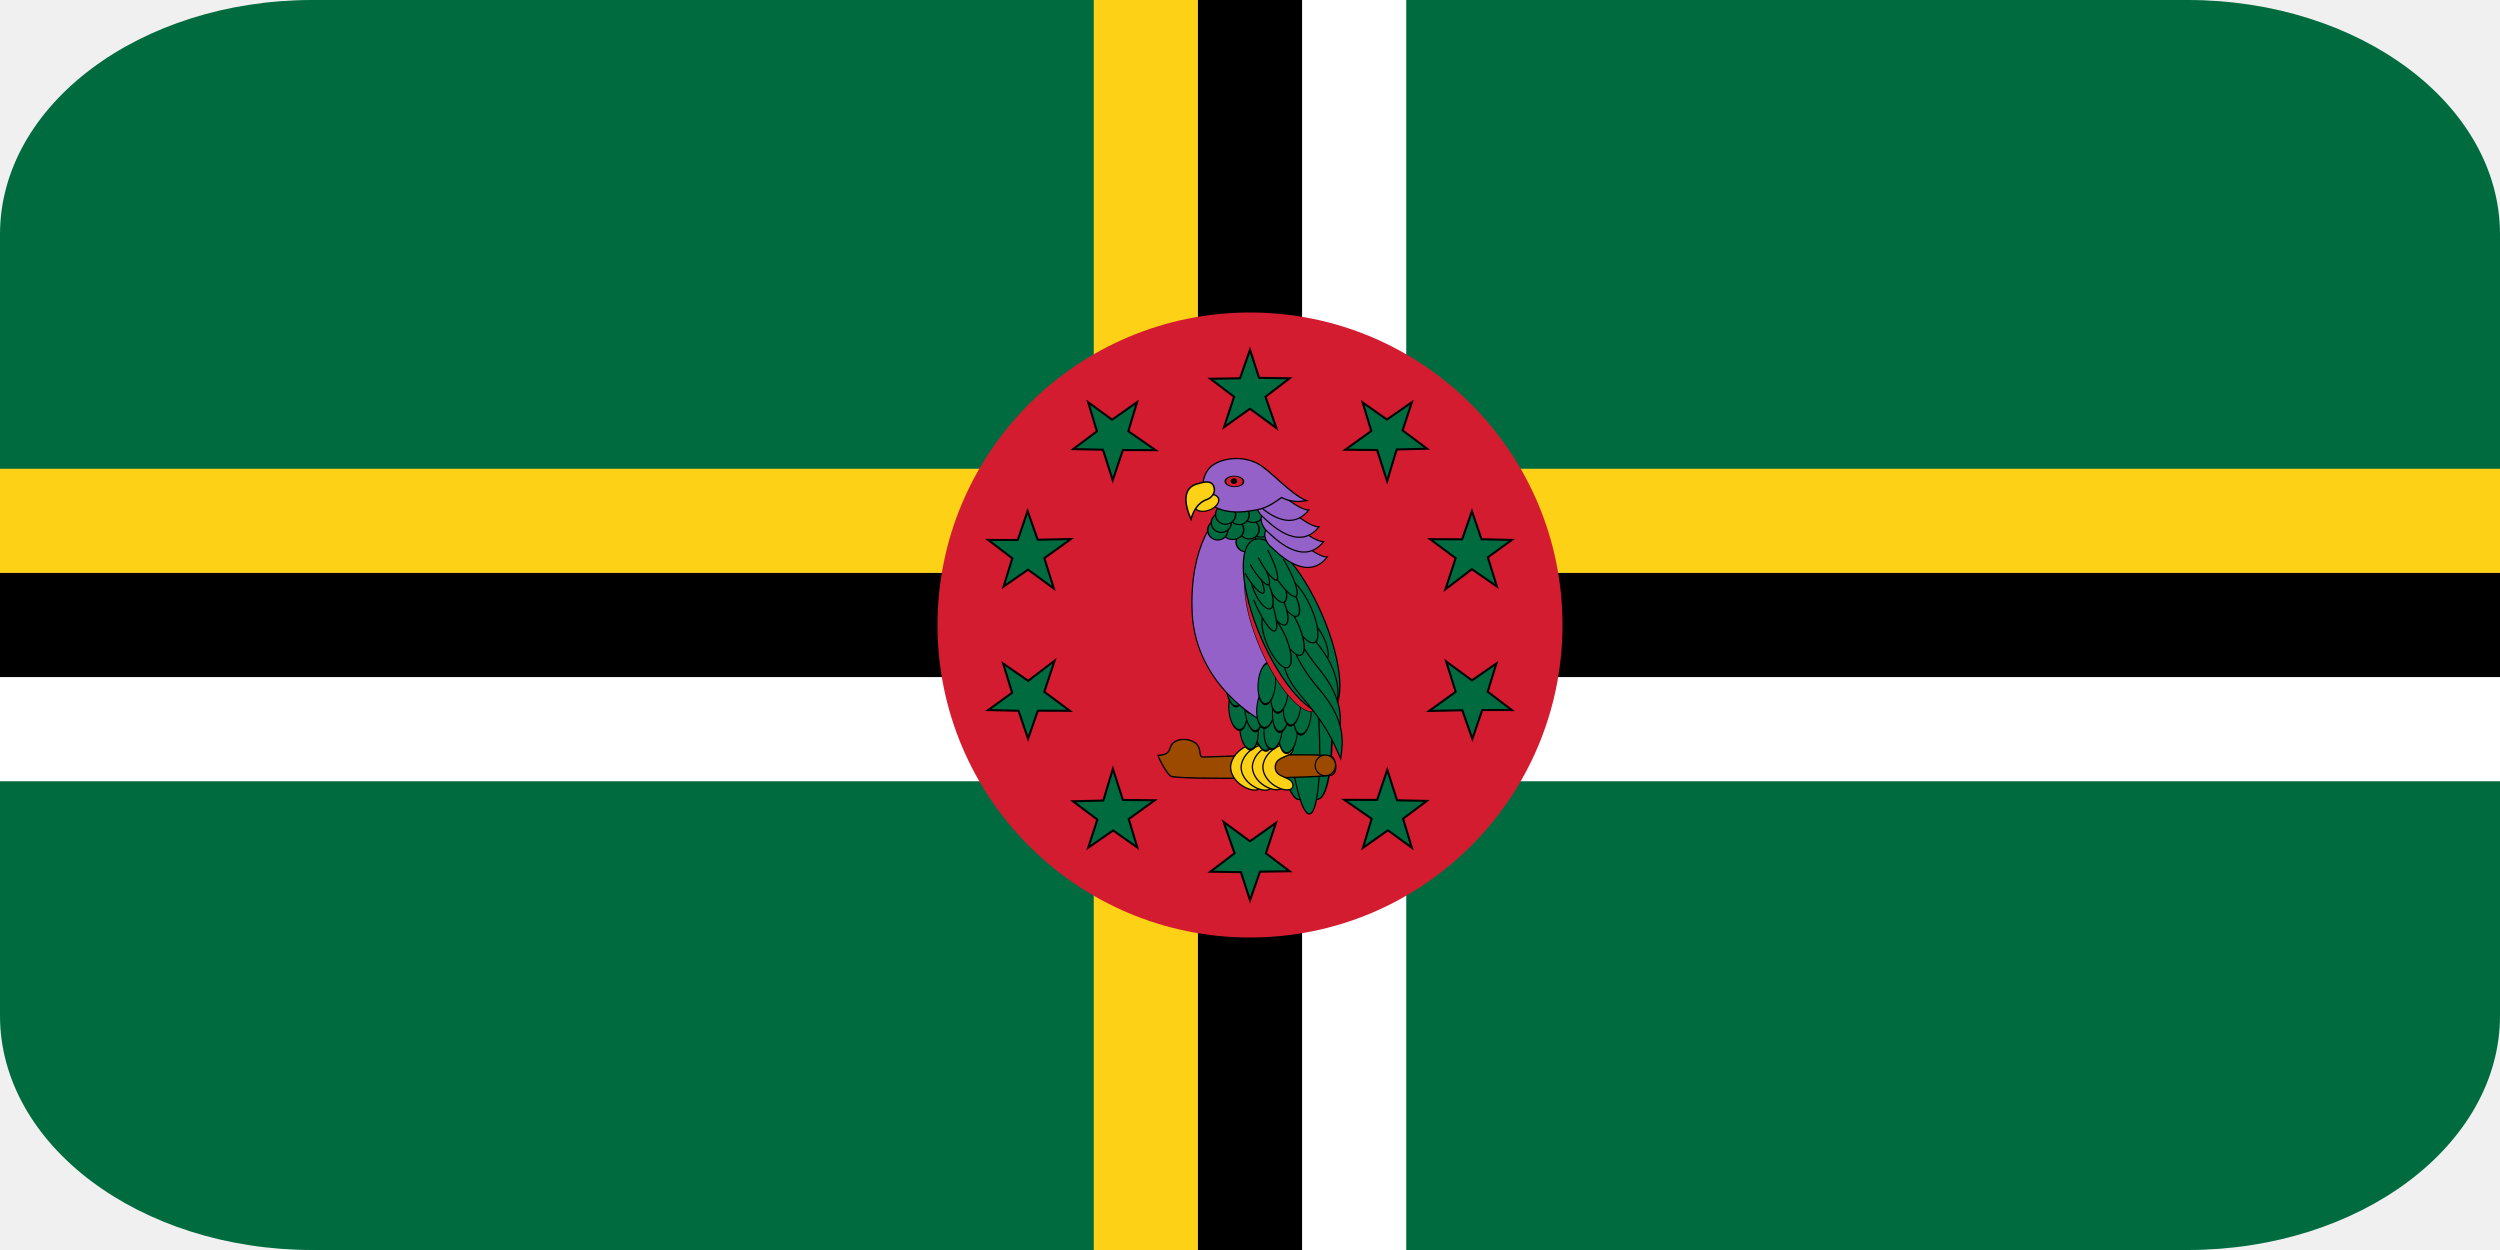
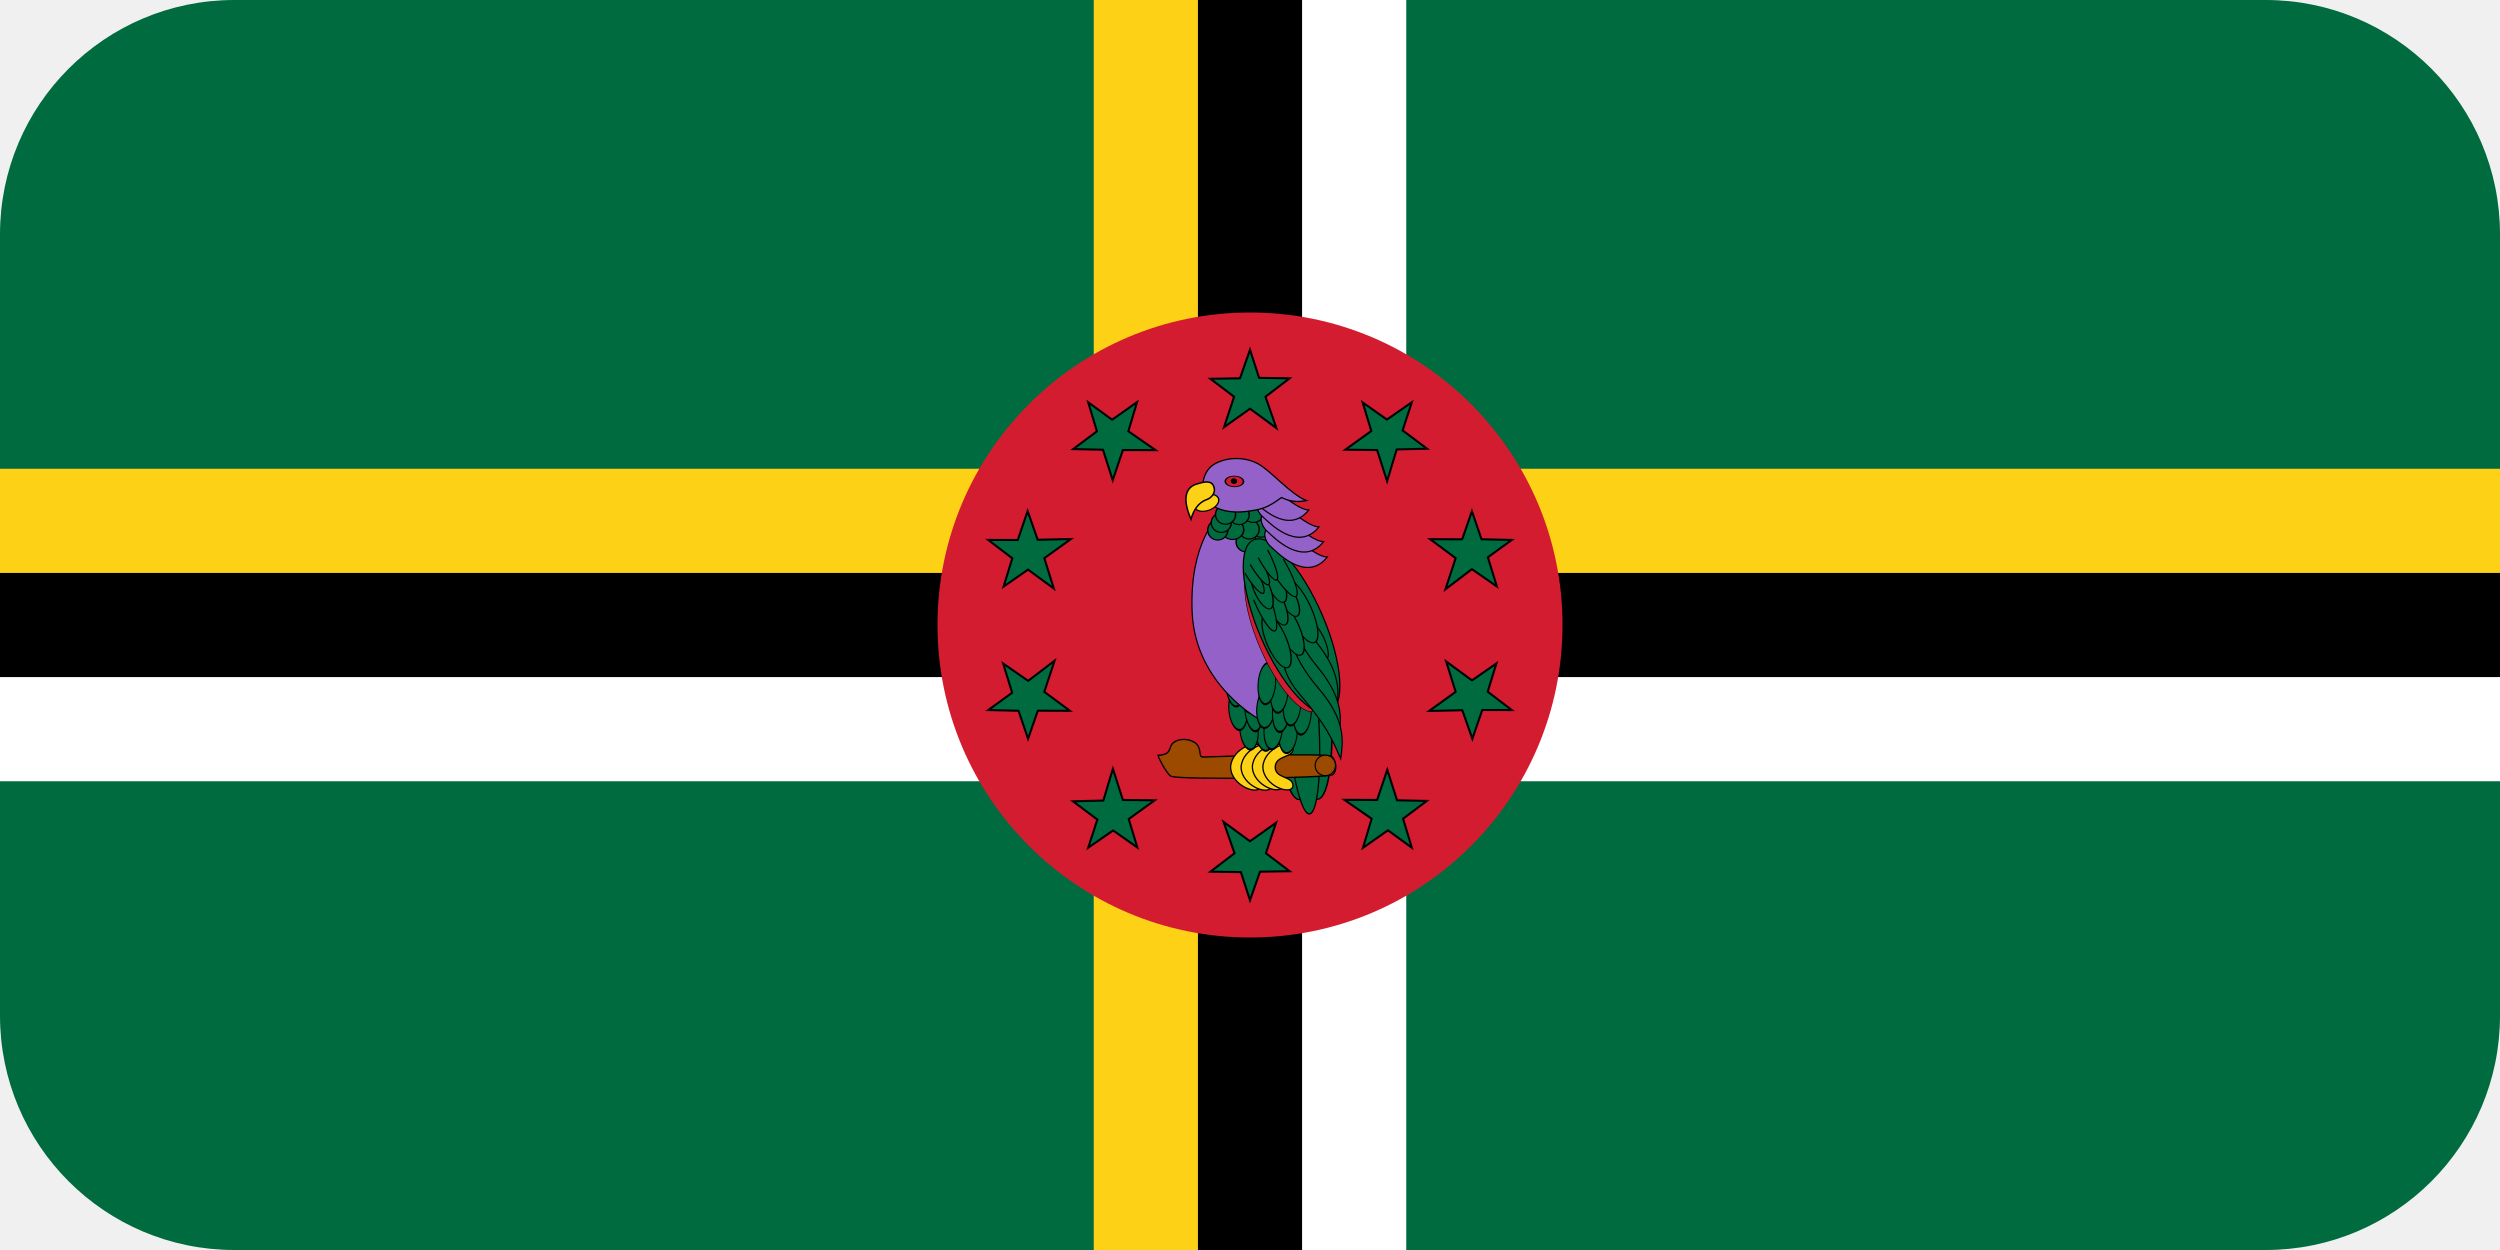
<svg xmlns="http://www.w3.org/2000/svg" xmlns:xlink="http://www.w3.org/1999/xlink" viewBox="0 0 1200 600">
  <defs>
    <mask id="fa-flag-rounded-dm" maskUnits="userSpaceOnUse" x="0.0" y="0.0" width="1200.0" height="600.0">
-       <rect x="0.0" y="0.0" width="1200.0" height="600.0" rx="150.0" ry="112.5" fill="#fff" />
+       <rect x="0.0" y="0.0" width="1200.0" height="600.0" rx="112.5" ry="112.5" fill="#fff" />
    </mask>
  </defs>
  <g mask="url(#fa-flag-rounded-dm)">
    <path d="M0 0h1200v600H0z" fill="#006b3f" />
    <path d="M0 225h1200v100H0z" fill="#fcd116" />
    <path d="M0 275h1200v100H0z" fill="#fff" />
    <path d="M0 275h1200v50H0z" />
    <path d="M525 0h100v600H525z" fill="#fcd116" />
    <path d="M575 0h100v600H575z" fill="#fff" />
    <path d="M575 0h50v600h-50z" />
    <g fill="#006b3f" transform="translate(600 300)">
      <circle fill="#d41c30" r="150" />
      <g id="b">
        <path id="a" d="M-4.81-118.41L0-132.13l4.37 13.5 14.65.22-11.59 8.85 5.25 15.05L0-103.8l-12.46 8.85 4.81-14.61-11.37-8.63z" stroke="#000" />
        <use height="100%" transform="scale(-1)" width="100%" xlink:href="#a" />
      </g>
      <use height="100%" transform="rotate(36)" width="100%" xlink:href="#b" />
      <use height="100%" transform="rotate(72)" width="100%" xlink:href="#b" />
      <use height="100%" transform="rotate(108)" width="100%" xlink:href="#b" />
      <use height="100%" transform="rotate(144)" width="100%" xlink:href="#b" />
      <g stroke="#000" stroke-width="2.5">
        <ellipse cx="680.21" cy="586.13" rx="30.805" ry="189.82" transform="matrix(.28955 -.03018 .01659 .23226 -186.117 -75.926)" />
        <ellipse cx="680.21" cy="586.13" rx="30.805" ry="189.82" transform="matrix(.30626 -.03184 .01669 .23225 -188.733 -74.887)" />
        <ellipse cx="680.21" cy="586.13" rx="30.805" ry="189.82" transform="matrix(.245 -.0259 .0179 .25675 -151.947 -90.936)" />
        <path d="M-44.213 62.565c7.657-.319 4.332-4.416 8.2-6.596 3.864-2.177 9.365-.737 11.015 1.986 1.65 2.722.327 5.397 2.45 5.433 2.126.037 59.928-2.387 62.01-.105 2.085 2.28 2.429 6.776.27 8.524-2.16 1.77-75.235 2.588-77.751.738-2.517-1.824-6.202-9.53-6.194-9.98z" fill="#9c4a00" stroke-width=".657" />
        <g fill="#fcd116" stroke-width=".633">
          <path d="M-3.377 68.195c-.139 5.775 8.404 4.14 8.521 8.963-.257 5.114-14.324.313-14.46-9.041.585-9.345 14.354-13.963 14.525-8.625.126 4.435-8.447 2.927-8.586 8.703z" />
          <path d="M1.664 68.261c-.14 5.776 8.403 4.14 8.52 8.964-.257 5.113-14.324.312-14.459-9.042.585-9.345 14.354-13.962 14.524-8.625.127 4.435-8.446 2.928-8.585 8.703z" />
          <path d="M7.07 68.058c-.138 5.775 8.404 4.14 8.522 8.963-.257 5.114-14.324.313-14.46-9.042.585-9.344 14.354-13.962 14.524-8.624.127 4.435-8.446 2.927-8.585 8.703z" />
          <path d="M12.111 68.124c-.138 5.776 8.404 4.14 8.521 8.964-.257 5.113-14.324.312-14.46-9.042.586-9.345 14.355-13.962 14.525-8.625.126 4.435-8.447 2.928-8.586 8.703z" />
        </g>
        <ellipse cx="478.38" cy="-41.086" fill="#9c4a00" rx="3.534" ry="3.403" stroke-width=".399" transform="matrix(1.37992 .02078 -.03062 1.45444 -625.227 117.205)" />
        <ellipse cx="427.11" cy="905" rx="20.814" ry="24.144" transform="matrix(.20742 -.0313 .04226 .39514 -119.978 -293.416)" />
        <ellipse cx="427.11" cy="905" rx="20.814" ry="24.144" transform="matrix(.20742 -.0313 .04226 .39514 -127.335 -293.996)" />
        <ellipse cx="427.11" cy="905" rx="20.814" ry="24.144" transform="matrix(.20742 -.0313 .04226 .39514 -132.603 -303.411)" />
        <ellipse cx="427.11" cy="905" rx="20.814" ry="24.144" transform="matrix(.19943 -.03154 .04632 .43593 -125.407 -340.635)" />
        <ellipse cx="427.11" cy="905" rx="20.814" ry="24.144" transform="matrix(.1995 -.03084 .04356 .40874 -112.65 -316.232)" />
        <ellipse cx="427.11" cy="905" rx="20.814" ry="24.144" transform="matrix(.1995 -.03084 .04356 .40874 -118.304 -319.639)" />
        <ellipse cx="427.11" cy="905" rx="20.814" ry="24.144" transform="matrix(.1995 -.03084 .04356 .40874 -125.437 -324.554)" />
        <ellipse cx="427.11" cy="905" rx="20.814" ry="24.144" transform="matrix(.1995 -.03084 .04356 .40874 -132.042 -327.532)" />
        <path d="M-14.734-52.686s-14.655 12.72-13.01 47.144C-25.9 29.078 4.648 45.352 4.648 45.352s7.786-9.827 6.882-37.644C9.347-32.96-5.078-50.929-5.078-50.929z" fill="#9461c9" stroke-width=".575" />
        <ellipse cx="427.11" cy="905" rx="20.814" ry="24.144" transform="matrix(.20968 .00618 -.02884 .39634 -45.183 -309.401)" />
        <ellipse cx="427.11" cy="905" rx="20.814" ry="24.144" transform="matrix(.20968 .00618 -.02884 .39634 -52.319 -311.283)" />
        <ellipse cx="427.11" cy="905" rx="20.814" ry="24.144" transform="matrix(.20968 .00618 -.02884 .39634 -55.825 -321.487)" />
        <ellipse cx="427.11" cy="905" rx="20.814" ry="24.144" transform="matrix(.20186 .00451 -.03211 .4372 -42.11 -356.832)" />
        <ellipse cx="427.11" cy="905" rx="20.814" ry="24.144" transform="matrix(.2018 .00521 -.02998 .40996 -33.907 -330.547)" />
        <ellipse cx="427.11" cy="905" rx="20.814" ry="24.144" transform="matrix(.2018 .00521 -.02998 .40996 -38.863 -334.906)" />
        <ellipse cx="427.11" cy="905" rx="20.814" ry="24.144" transform="matrix(.2018 .00521 -.02998 .40996 -45.006 -341.014)" />
        <ellipse cx="427.11" cy="905" rx="20.814" ry="24.144" transform="matrix(.2018 .00521 -.02998 .40996 -50.974 -345.121)" />
        <ellipse cx="624.42" cy="606.11" fill="#d41c30" rx="58.28" ry="186.49" stroke-width="1pt" transform="matrix(.19787 -.07643 .08023 .1871 -155.838 -59.213)" />
        <ellipse cx="218.13" cy="356.75" rx="10.823" ry="12.905" stroke-width="1.464" transform="matrix(.49828 .00887 -.00657 .36896 -99.51 -162.77)" />
        <ellipse cx="218.13" cy="356.75" rx="10.823" ry="12.905" stroke-width="1.546" transform="matrix(.44637 .00795 -.00657 .36896 -84.135 -169.3)" />
        <ellipse cx="218.13" cy="356.75" rx="10.823" ry="12.905" stroke-width="1.546" transform="matrix(.44637 .00795 -.00657 .36896 -90.652 -169.416)" />
        <ellipse cx="218.13" cy="356.75" rx="10.823" ry="12.905" stroke-width="1.56" transform="matrix(.46714 .00832 -.00617 .34637 -93.888 -166.37)" />
        <ellipse cx="218.13" cy="356.75" rx="10.823" ry="12.905" stroke-width="1.56" transform="matrix(.46714 .00832 -.00617 .34637 -94.462 -172.017)" />
        <ellipse cx="218.13" cy="356.75" rx="10.823" ry="12.905" stroke-width="1.546" transform="matrix(.44637 .00795 -.00657 .36896 -96.878 -173.22)" />
        <ellipse cx="218.13" cy="356.75" rx="10.823" ry="12.905" stroke-width="1.562" transform="matrix(.44637 .00795 -.00644 .36143 -95.469 -176.631)" />
        <ellipse cx="218.13" cy="356.75" rx="10.823" ry="12.905" stroke-width="1.464" transform="matrix(.49828 .00887 -.00657 .36896 -114.725 -179.37)" />
        <ellipse cx="218.13" cy="356.75" rx="10.823" ry="12.905" stroke-width="1.56" transform="matrix(.46714 .00832 -.00617 .34637 -98.157 -179.081)" />
        <ellipse cx="218.13" cy="356.75" rx="10.823" ry="12.905" stroke-width="1.562" transform="matrix(.44637 .00795 -.00644 .36143 -100.291 -183.521)" />
        <ellipse cx="218.13" cy="356.75" rx="10.823" ry="12.905" stroke-width="1.546" transform="matrix(.44637 .00795 -.00657 .36896 -110.489 -178.906)" />
        <ellipse cx="218.13" cy="356.75" rx="10.823" ry="12.905" stroke-width="1.562" transform="matrix(.44637 .00795 -.00644 .36143 -108.857 -179.772)" />
        <ellipse cx="218.13" cy="356.75" rx="10.823" ry="12.905" stroke-width="1.562" transform="matrix(.44637 .00795 -.00644 .36143 -106.807 -183.696)" />
        <ellipse cx="528.68" cy="564.48" rx="67.438" ry="205.64" stroke-width="2.545" transform="matrix(.21932 -.07743 .08683 .20202 -145.015 -72.556)" />
        <ellipse cx="528.68" cy="646.07" rx="13.321" ry="40.796" transform="matrix(.20574 -.09785 .09471 .21196 -137.122 -77.403)" />
        <g stroke-width=".575">
          <path d="M31.463 7.799c12.81 15.598 11.193 25.503 9.857 33.883-4.025-9.663-6.223-15.746-19.035-31.347-12.813-15.6-6.418-26.548-5.538-32.316 1.926 4.993 1.903 14.179 14.716 29.78z" />
          <path d="M32.616 20.398C45.426 35.996 43.81 45.9 42.473 54.28c-4.024-9.663-6.222-15.746-19.035-31.347C10.625 7.334 17.021-3.613 17.9-9.382c1.927 4.993 1.903 14.179 14.716 29.78z" />
          <path d="M33.002 30.545c13.12 15.323 11.7 25.26 10.532 33.667-4.217-9.576-6.536-15.61-19.658-30.936-13.122-15.325-6.947-26.405-6.183-32.19 2.026 4.95 2.186 14.134 15.309 29.46z" />
        </g>
        <ellipse cx="528.68" cy="646.07" rx="13.321" ry="40.796" stroke-width="1.389" transform="matrix(.40784 -.1038 .16694 .37767 -299.57 -196.03)" />
        <ellipse cx="528.68" cy="646.07" rx="13.321" ry="40.796" stroke-width="1.64" transform="matrix(.3669 -.0631 .12978 .31265 -259.003 -166.871)" />
        <ellipse cx="528.68" cy="646.07" rx="13.321" ry="40.796" stroke-width="1.64" transform="matrix(.36815 -.05532 .12326 .31531 -261.524 -166.82)" />
        <ellipse cx="528.68" cy="646.07" rx="13.321" ry="40.796" stroke-width="2.097" transform="matrix(.29658 -.05431 .11151 .23308 -211.07 -135.538)" />
        <ellipse cx="528.68" cy="646.07" rx="13.321" ry="40.796" stroke-width="2.097" transform="matrix(.29952 -.038 .0968 .23873 -208.27 -143.865)" />
        <path d="M8.62-15.768C12.407-6.513 13.94 1.81 12.04 2.81c-1.899.999-6.513-5.7-10.301-14.956" stroke-width=".575" />
        <ellipse cx="528.68" cy="646.07" rx="13.321" ry="40.796" stroke-width="2.097" transform="matrix(.29952 -.038 .0968 .23873 -208.894 -154.737)" />
        <ellipse cx="528.68" cy="646.07" rx="13.321" ry="40.796" stroke-width="2.097" transform="matrix(.30032 -.0321 .09144 .24056 -212.194 -155.987)" />
        <g stroke-width=".575">
          <path d="M2.026-28.338c3.678 6.254 5.658 12.094 4.418 13.037-1.238.942-5.227-3.368-8.905-9.622" />
          <path d="M4.573-32.485C8.25-26.231 10.23-20.391 8.99-19.448c-1.238.942-5.227-3.368-8.905-9.622m15.928-2.537c5.125 8.543 7.883 16.52 6.154 17.81-1.727 1.29-7.288-4.598-12.413-13.14" />
          <path d="M8.452-36.082c3.693 6.904 5.687 13.348 4.45 14.385-1.237 1.036-5.236-3.727-8.929-10.632" />
        </g>
        <g fill="#9461c9">
          <g stroke-width=".591">
            <path d="M8.125-46.086c-2.466 2.482-.051 7.123 2.205 8.8 2.53 2.295 16.742 17.287 26.769 4.673-8.034-.146-23.027-19.004-28.974-13.473z" />
            <path d="M6.369-53.486c-2.465 2.483-.05 7.124 2.206 8.802 2.53 2.294 16.742 17.286 26.768 4.672-8.033-.146-23.026-19.005-28.974-13.474z" />
            <path d="M4.123-60.576c-2.466 2.482-.051 7.124 2.205 8.801 2.53 2.294 16.742 17.286 26.769 4.672-8.034-.146-23.027-19.004-28.974-13.473z" />
            <path d="M-.759-68.687c-2.465 2.483-.05 7.124 2.206 8.801 2.53 2.295 16.742 17.287 26.769 4.673C20.182-55.36 5.189-74.218-.76-68.687z" />
          </g>
          <path d="M-18.272-76.448c5.08-3.78 14.412-4.884 21.681-1.183 6.056 2.966 16.148 15.073 23.735 17.935-5.34.952-8.59.147-12.002-1.492-6.739 4.88-9.14 5.611-16.008 6.57-9.551 1.378-17.48-1.108-20.266-6.09-2.839-4.699-1.615-12.238 2.86-15.74z" stroke-width=".628" />
        </g>
        <ellipse cx="287.23" cy="323.04" fill="#d41c30" rx="14.154" ry="14.986" transform="matrix(.3091 .0055 -.00301 .16933 -95.304 -125.19)" />
        <ellipse cx="204.58" cy="348.26" fill="#fcd116" rx="23.254" ry="15.895" transform="matrix(.2458 -.09144 .08132 .21925 -99.445 -116.289)" />
        <circle cx="283.9" cy="333.86" fill="#000" transform="matrix(.2699 .0048 -.00416 .23342 -82.956 -148.374)" r="5.828" stroke="none" />
        <path d="M-17.128-65.515c.402 1.95-1.043 4.583-4.18 5.515-3.195 1.323-5.618 4.322-7.016 9.227-4.856-11.184-1.77-15.916 3.388-17.066 4.436-1.415 7.11-1.236 7.808 2.324z" fill="#fcd116" stroke-width=".732" />
      </g>
    </g>
  </g>
</svg>
